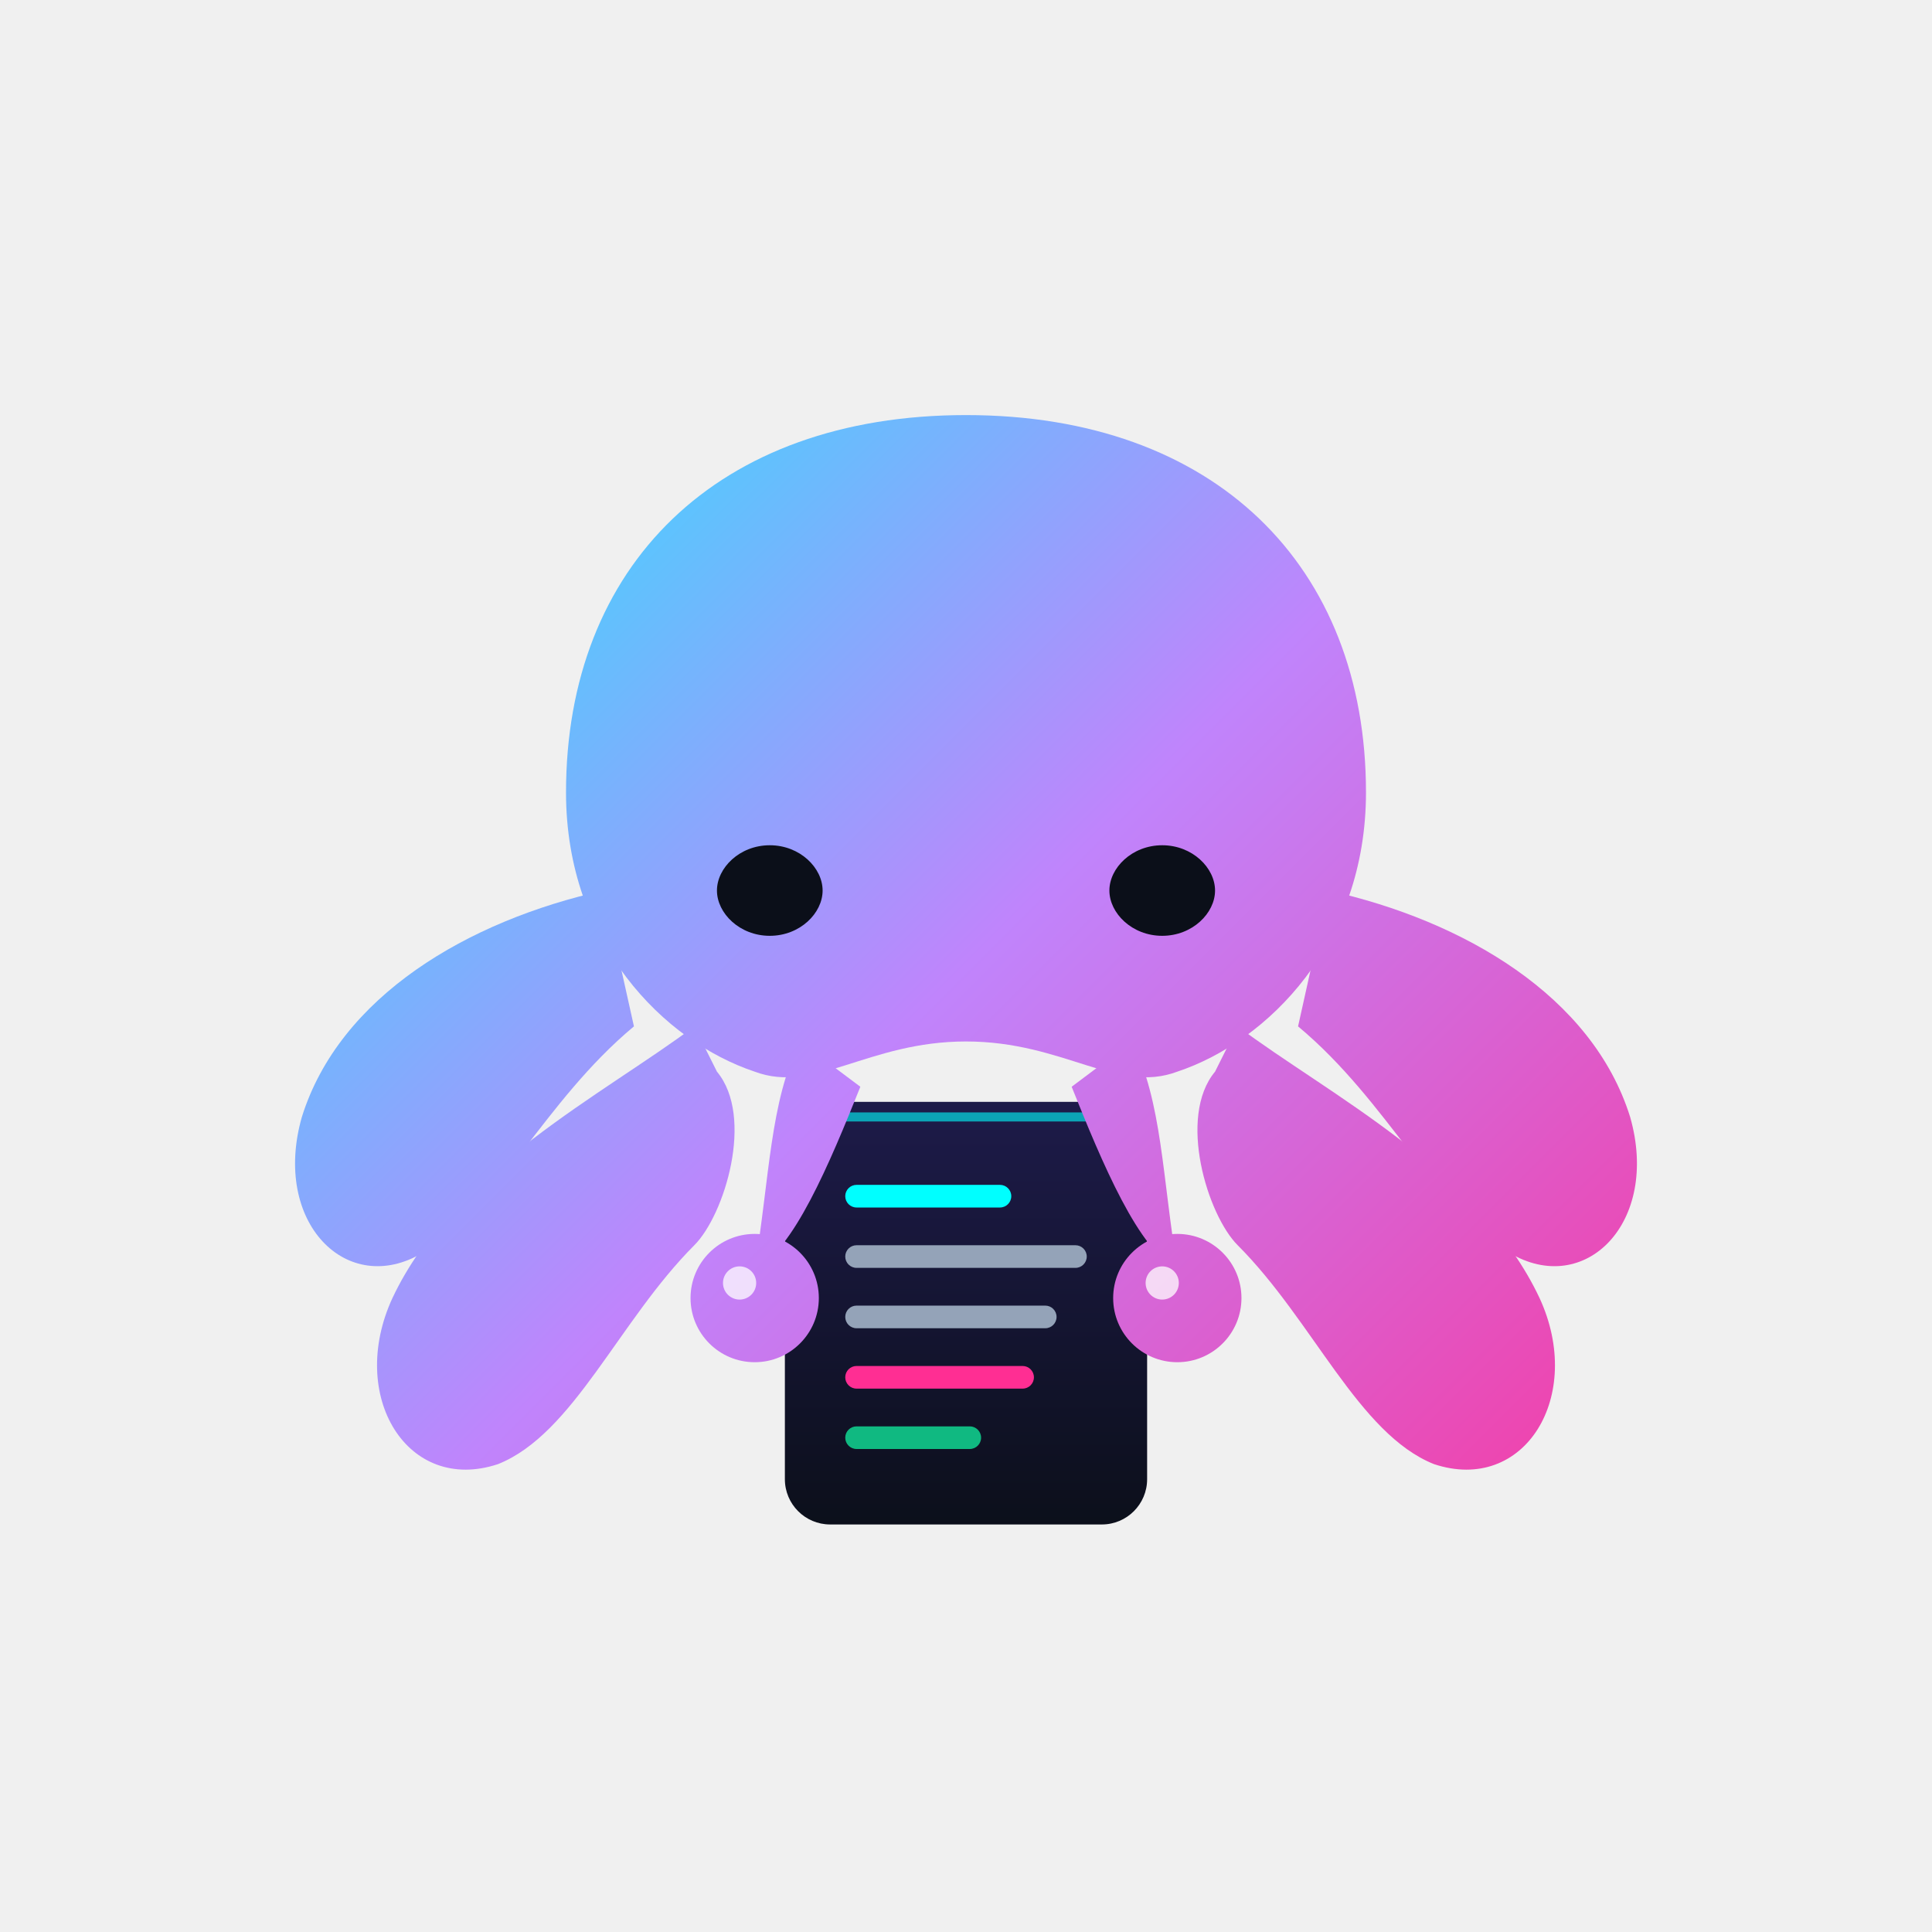
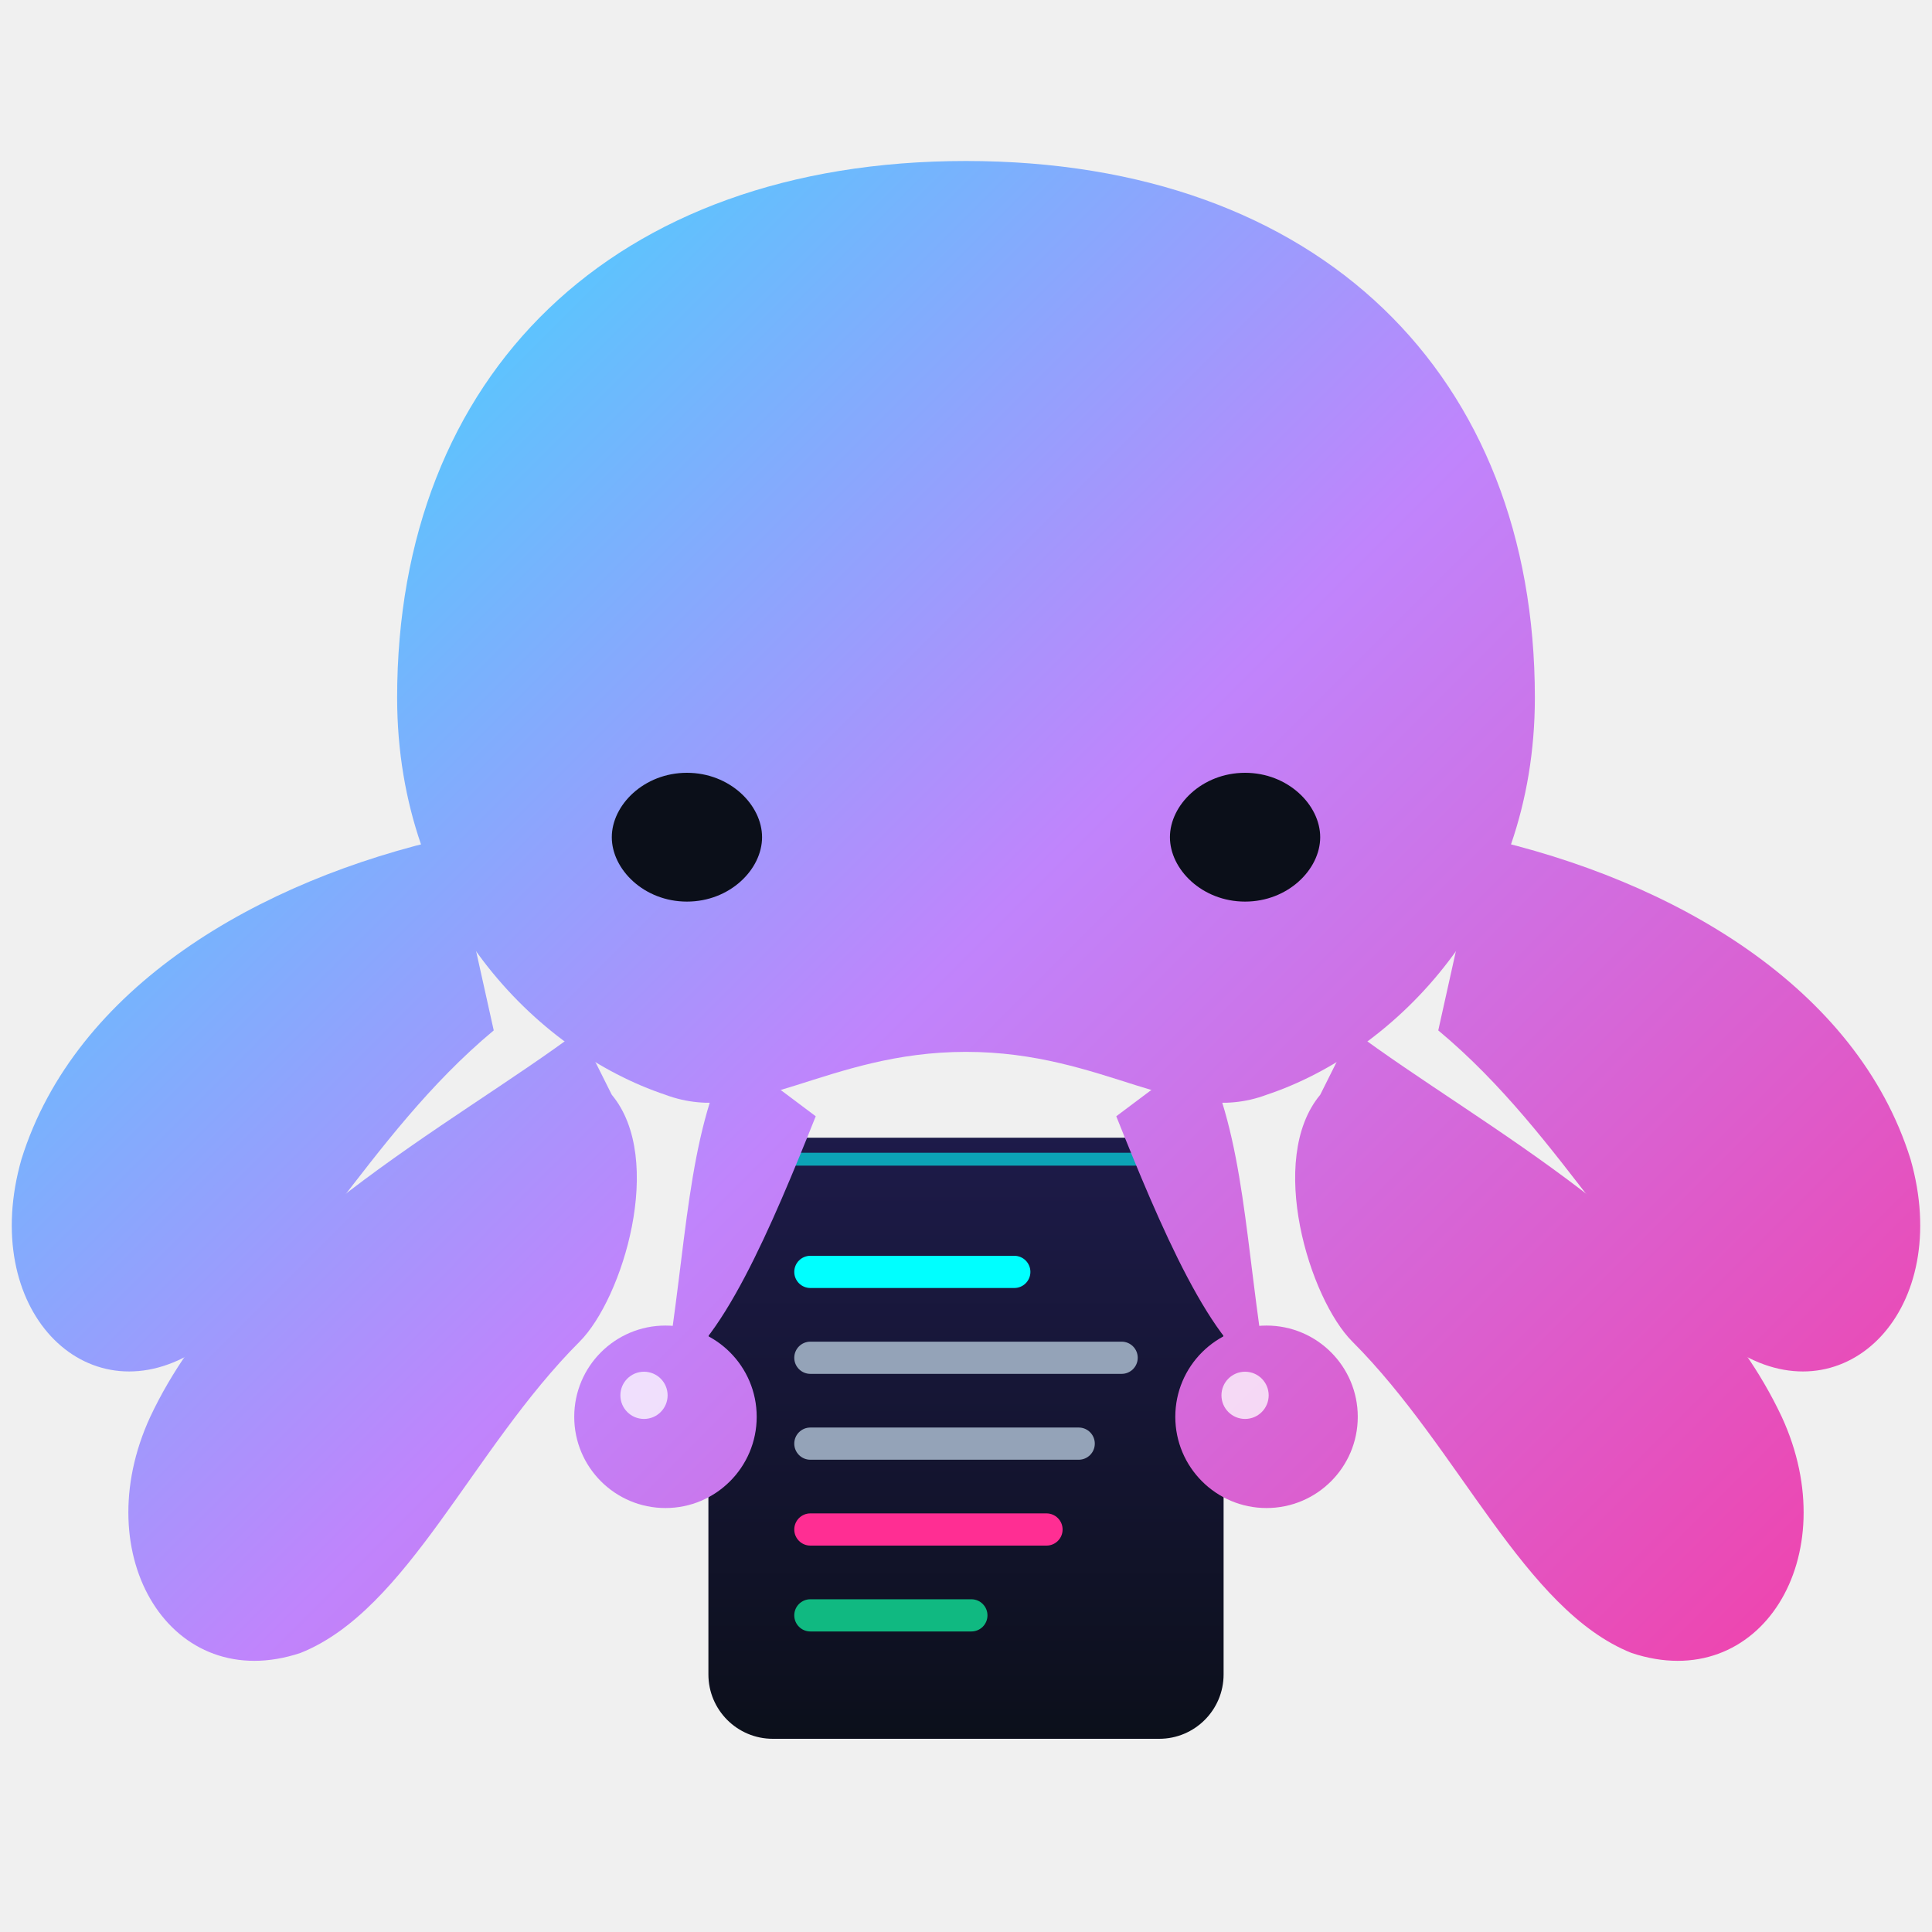
- <svg xmlns="http://www.w3.org/2000/svg" width="256" height="256" viewBox="0 0 256 256" fill="none">
+ <svg xmlns="http://www.w3.org/2000/svg" width="256" height="256" viewBox="38 40 180 180" fill="none">
  <defs>
    <linearGradient id="octoGradient" x1="32" y1="32" x2="224" y2="224" gradientUnits="userSpaceOnUse">
      <stop offset="0%" stop-color="#00FFFF" />
      <stop offset="50%" stop-color="#C084FC" />
      <stop offset="100%" stop-color="#FF2E93" />
    </linearGradient>
    <linearGradient id="docDarkGrad" x1="128" y1="144" x2="128" y2="204" gradientUnits="userSpaceOnUse">
      <stop offset="0%" stop-color="#1E1B4B" />
      <stop offset="100%" stop-color="#0B0F19" />
    </linearGradient>
  </defs>
  <g fill="url(#octoGradient)">
    <path d="M128 55 C95 55 75 75 75 105 C75 125 88 138 100 142 C108 145 115 138 128 138 C141 138 148 145 156 142 C168 138 181 125 181 105 C181 75 161 55 128 55 Z" />
    <path d="M102 112 C98 112 95 115 95 118 C95 121 98 124 102 124 C106 124 109 121 109 118 C109 115 106 112 102 112 Z" fill="#0B0F19" />
    <path d="M154 112 C150 112 147 115 147 118 C147 121 150 124 154 124 C158 124 161 121 161 118 C161 115 158 112 154 112 Z" fill="#0B0F19" />
    <path d="M92 136 C80 145 60 155 52 172 C46 185 54 198 66 194 C76 190 82 175 92 165 C96 161 100 148 95 142 Z" />
    <path d="M80 118 C62 122 45 132 40 148 C36 162 46 172 56 166 C66 160 72 146 84 136 Z" />
    <path d="M164 136 C176 145 196 155 204 172 C210 185 202 198 190 194 C180 190 174 175 164 165 C160 161 156 148 161 142 Z" />
    <path d="M176 118 C194 122 211 132 216 148 C220 162 210 172 200 166 C190 160 184 146 172 136 Z" />
  </g>
  <g>
    <rect x="104" y="146" width="48" height="56" rx="6" fill="url(#docDarkGrad)" />
    <path d="M110 148 H146" stroke="#00FFFF" stroke-width="1.2" stroke-linecap="round" opacity="0.6" />
    <rect x="112" y="157" width="22" height="3" rx="1.5" fill="#00FFFF" />
    <rect x="112" y="165" width="32" height="3" rx="1.5" fill="#94A3B8" />
    <rect x="112" y="173" width="28" height="3" rx="1.5" fill="#94A3B8" />
    <rect x="112" y="181" width="25" height="3" rx="1.5" fill="#FF2E93" />
    <rect x="112" y="189" width="18" height="3" rx="1.5" fill="#10B981" />
  </g>
  <g fill="url(#octoGradient)">
    <path d="M106 138 C102 146 102 156 100 168 C105 166 110 154 114 144 Z" />
    <path d="M150 138 C154 146 154 156 156 168 C151 166 146 154 142 144 Z" />
  </g>
  <g>
    <circle cx="100" cy="172" r="8.5" fill="url(#octoGradient)" />
    <circle cx="98" cy="170" r="2.2" fill="#FFFFFF" opacity="0.75" />
    <circle cx="156" cy="172" r="8.5" fill="url(#octoGradient)" />
    <circle cx="154" cy="170" r="2.2" fill="#FFFFFF" opacity="0.75" />
  </g>
</svg>
